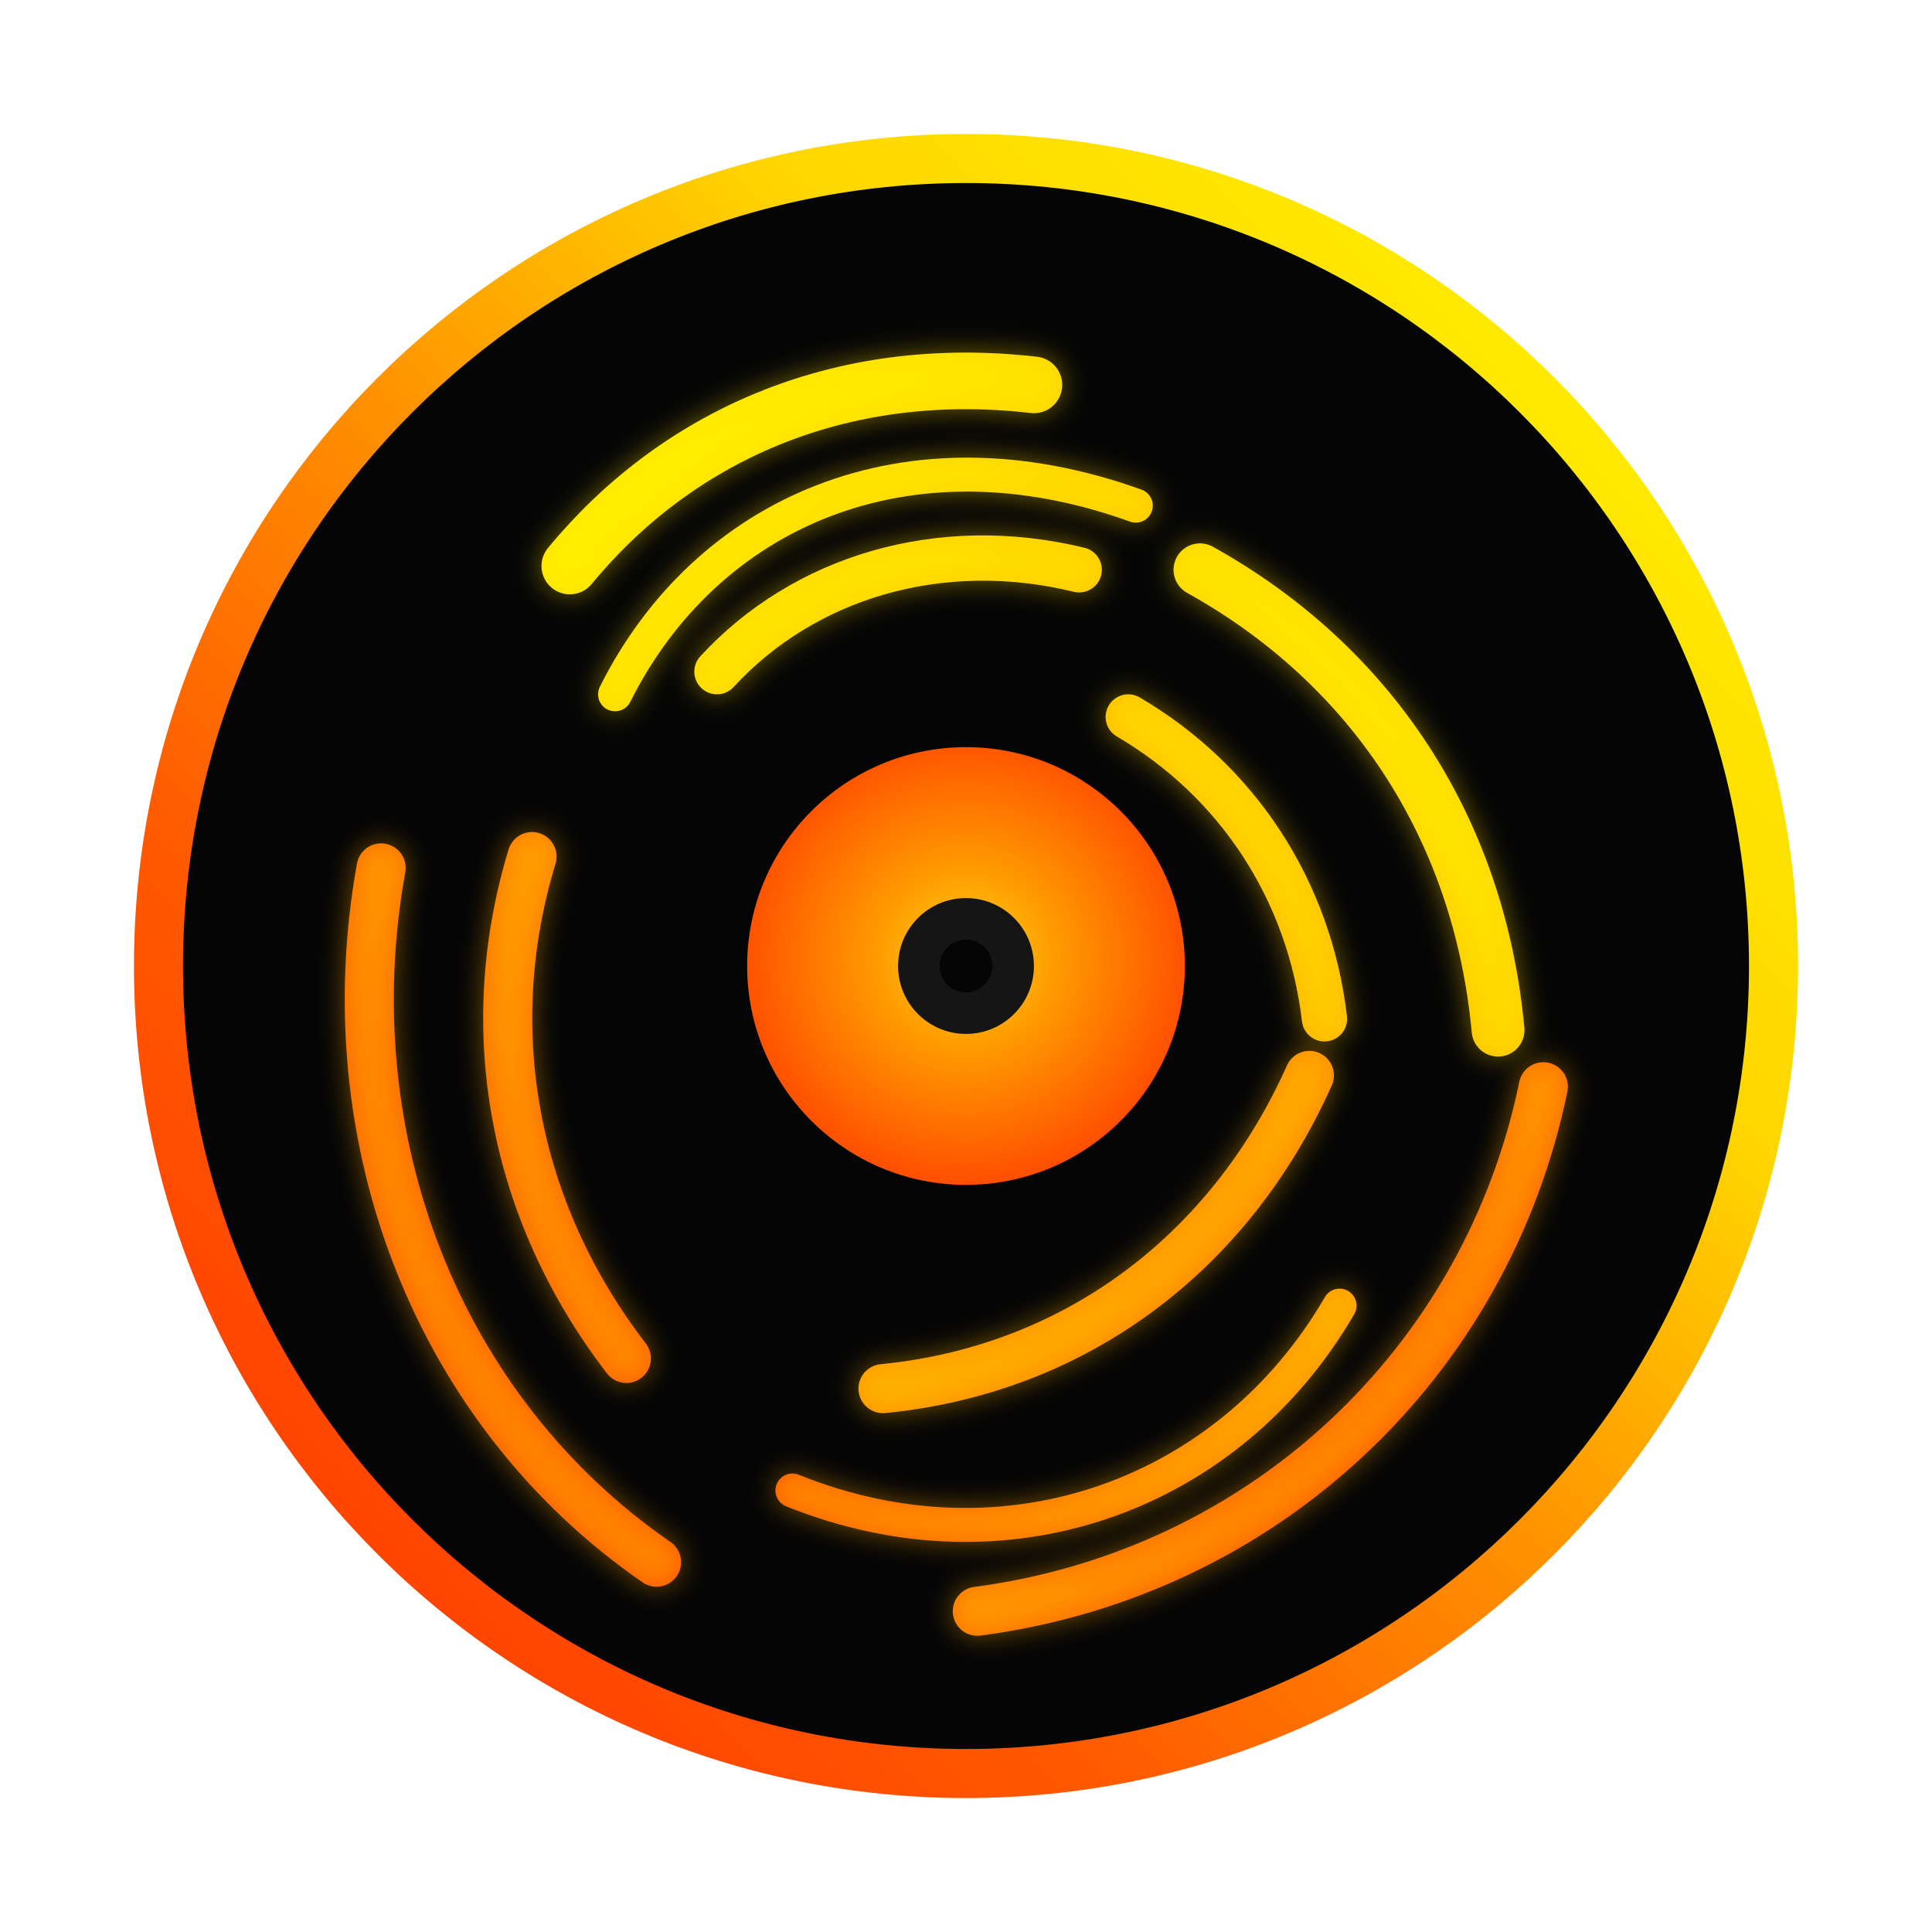
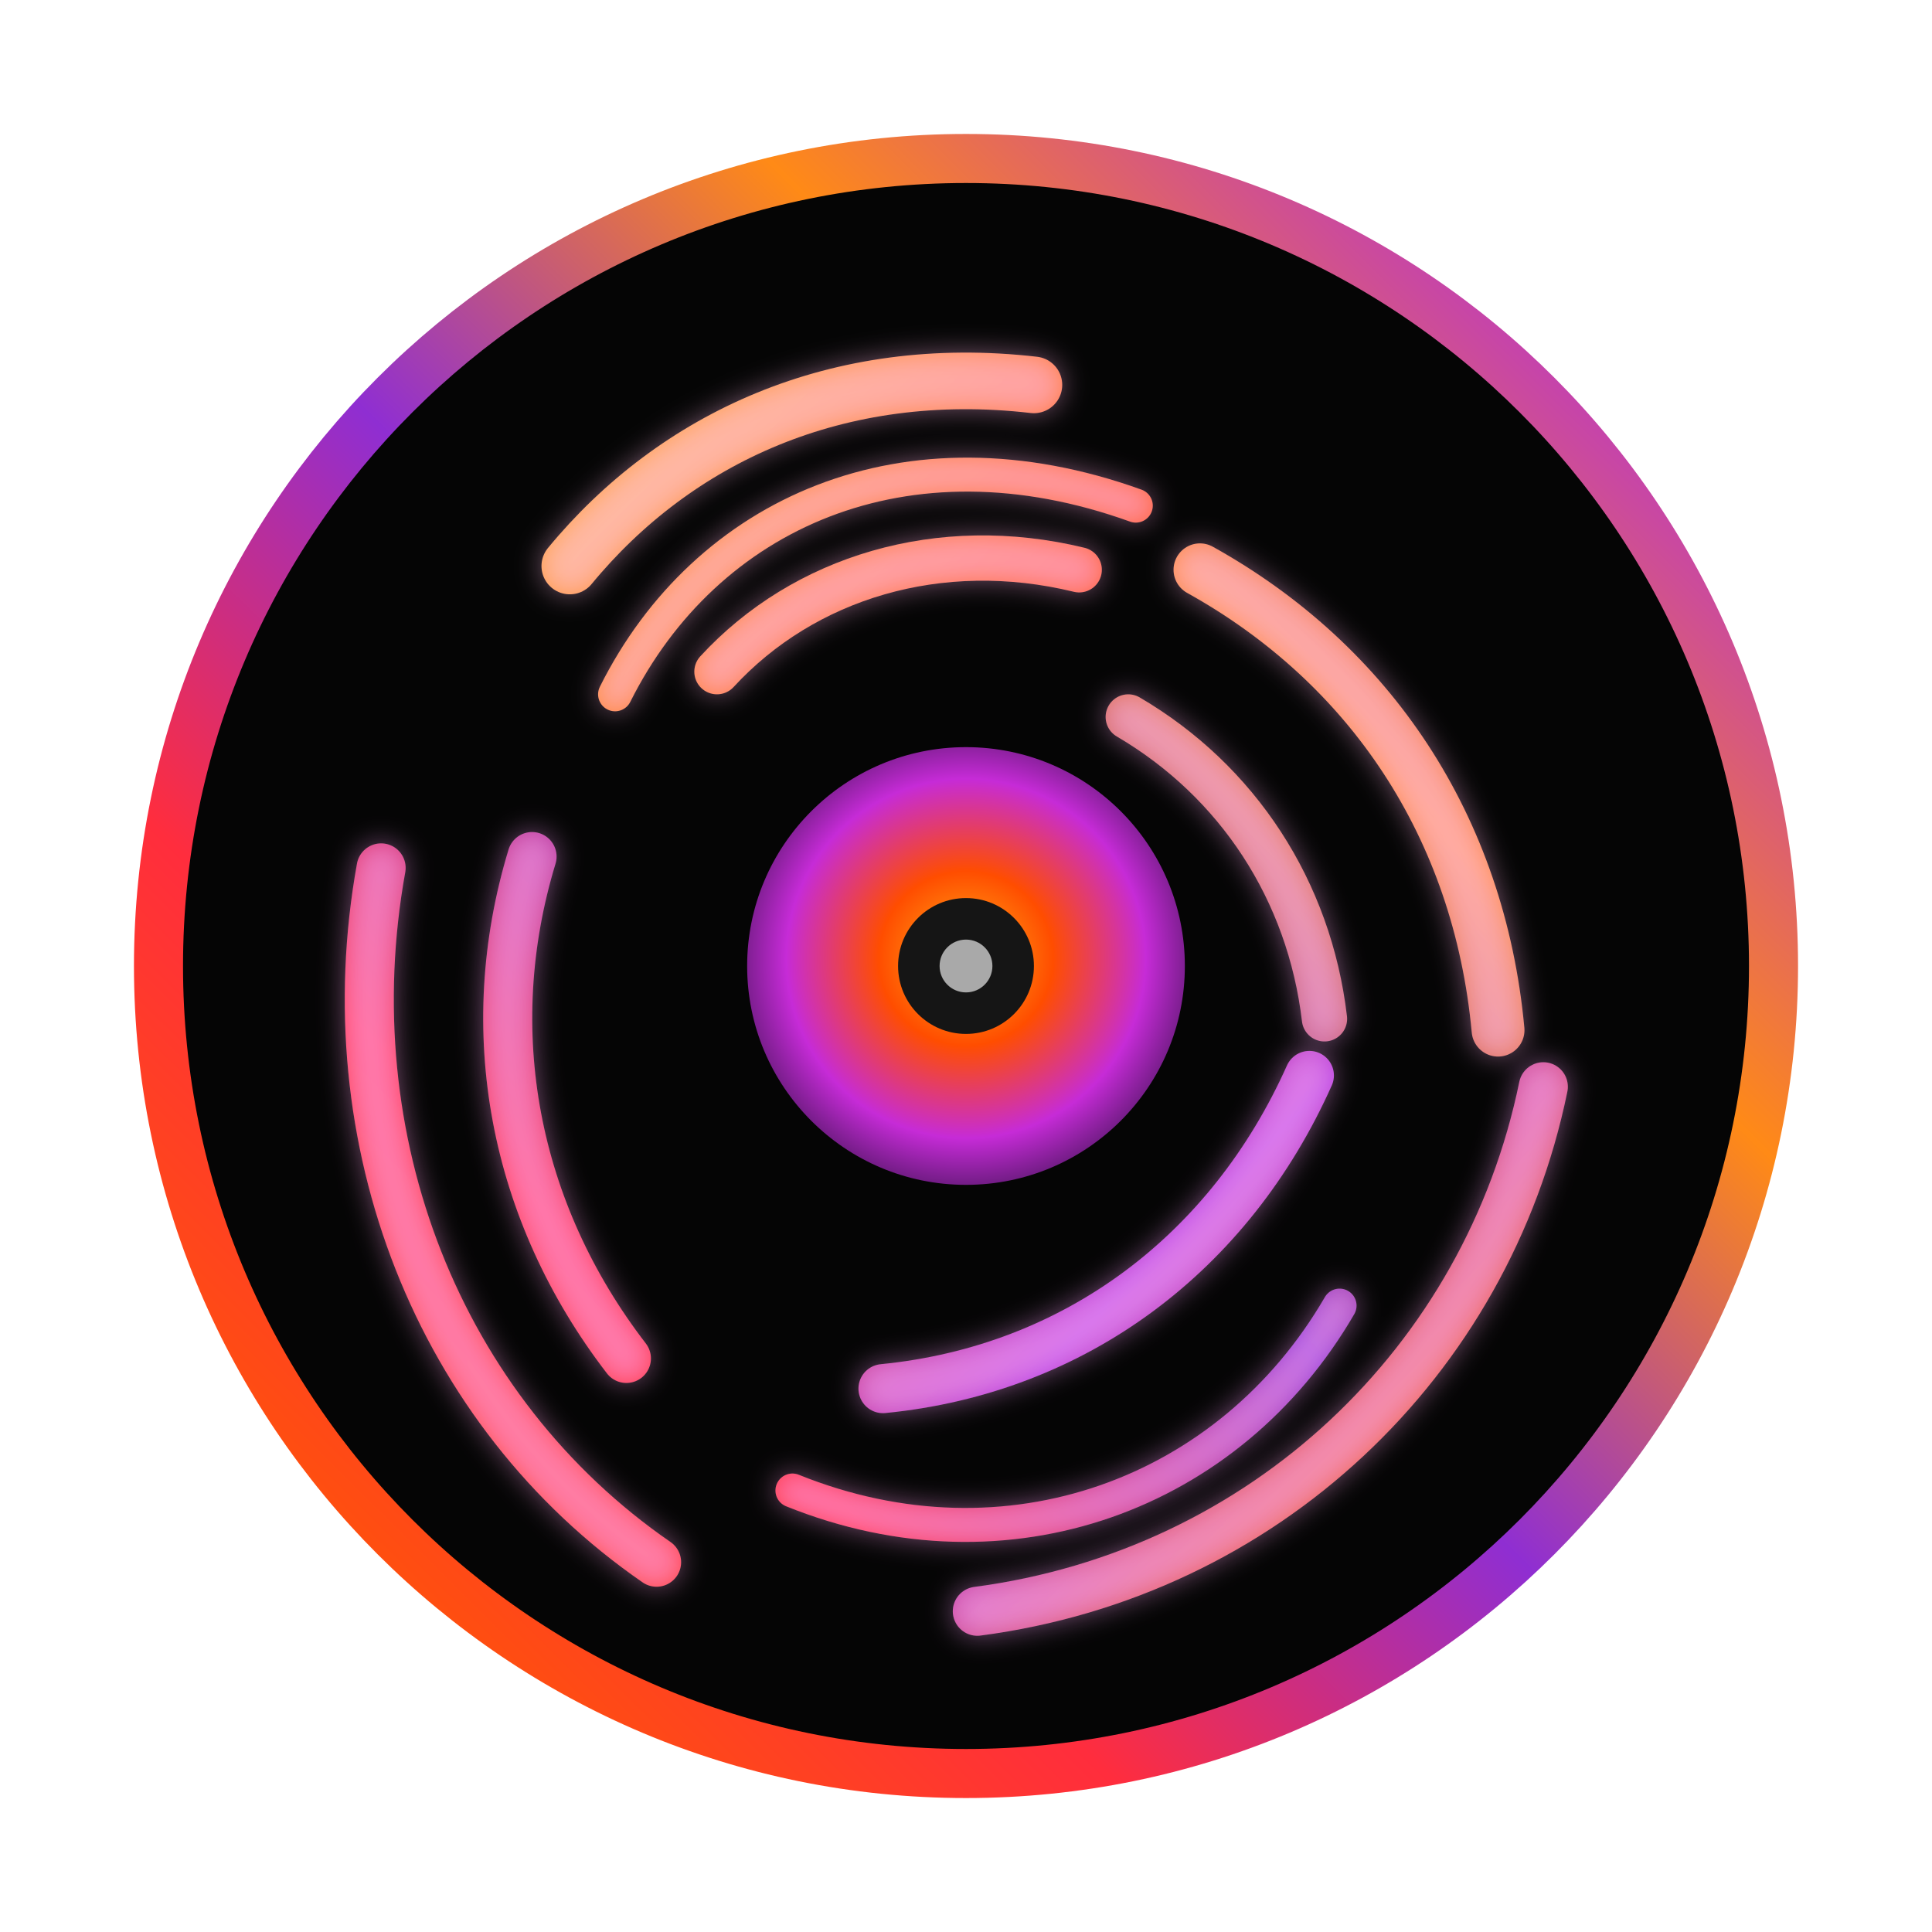
<svg xmlns="http://www.w3.org/2000/svg" width="512" height="512" viewBox="0 0 512 512" fill="none">
  <defs>
    <linearGradient id="sondar-stroke" x1="72" y1="430" x2="432" y2="68" gradientUnits="userSpaceOnUse">
-       <stop offset="0" stop-color="#ff3d00" />
-       <stop offset="0.25" stop-color="#ff5a00" />
-       <stop offset="0.48" stop-color="#ff8f00" />
-       <stop offset="0.72" stop-color="#ffd600" />
-       <stop offset="1" stop-color="#fff000" />
+       <stop offset="0" stop-color="#ff5a00" />
+       <stop offset="0.25" stop-color="#ff2d3d" />
+       <stop offset="0.48" stop-color="#8f2ed2" />
+       <stop offset="0.72" stop-color="#ff8a16" />
+       <stop offset="1" stop-color="#b12bdf" />
    </linearGradient>
    <linearGradient id="sondar-warm" x1="118" y1="120" x2="390" y2="390" gradientUnits="userSpaceOnUse">
-       <stop offset="0" stop-color="#fff000" />
-       <stop offset="0.42" stop-color="#ffc400" />
-       <stop offset="0.74" stop-color="#ff8500" />
-       <stop offset="1" stop-color="#ff3d00" />
+       <stop offset="0" stop-color="#ffb31a" />
+       <stop offset="0.42" stop-color="#ff5a00" />
+       <stop offset="0.74" stop-color="#b531dc" />
+       <stop offset="1" stop-color="#ff6b00" />
    </linearGradient>
    <radialGradient id="sondar-core" cx="0" cy="0" r="1" gradientUnits="userSpaceOnUse" gradientTransform="translate(256 254) rotate(90) scale(66)">
-       <stop offset="0" stop-color="#ffd21a" />
-       <stop offset="0.35" stop-color="#ff9c00" />
-       <stop offset="0.72" stop-color="#ff6900" />
-       <stop offset="1" stop-color="#ff4100" />
+       <stop offset="0" stop-color="#ffb31a" />
+       <stop offset="0.35" stop-color="#ff4d00" />
+       <stop offset="0.72" stop-color="#c62bd7" />
+       <stop offset="1" stop-color="#4a155e" />
    </radialGradient>
    <filter id="soft-glow" x="-20%" y="-20%" width="140%" height="140%">
      <feGaussianBlur stdDeviation="3.5" result="blur" />
-       <feColorMatrix in="blur" type="matrix" values="1 0 0 0 1 0 0.52 0 0 0.32 0 0 0 0 0 0 0 0 0.45 0" />
+       <feColorMatrix in="blur" type="matrix" values="1 0 0 0 1 0 0.45 0 0 0.35 0 0 1 0 0.8 0 0 0 0.45 0" />
      <feBlend in="SourceGraphic" mode="screen" />
    </filter>
  </defs>
  <circle cx="256" cy="256" r="214" fill="#050505" stroke="url(#sondar-stroke)" stroke-width="13" />
  <g filter="url(#soft-glow)" stroke-linecap="round" stroke-linejoin="round">
    <path d="M151 150C179 116 222 96 274 102" stroke="url(#sondar-warm)" stroke-width="15" />
    <path d="M190 178C213 153 249 142 286 151" stroke="url(#sondar-warm)" stroke-width="12" />
    <path d="M141 227C127 273 136 321 166 360" stroke="url(#sondar-stroke)" stroke-width="13" />
    <path d="M101 230C88 302 116 374 174 414" stroke="url(#sondar-stroke)" stroke-width="13" />
    <path d="M318 151C363 176 392 219 397 273" stroke="url(#sondar-stroke)" stroke-width="14" />
    <path d="M299 190C328 207 347 236 351 270" stroke="url(#sondar-stroke)" stroke-width="12" />
    <path d="M347 285C326 332 285 363 234 368" stroke="url(#sondar-warm)" stroke-width="13" />
    <path d="M409 288C394 361 335 417 259 427" stroke="url(#sondar-warm)" stroke-width="13" />
    <path d="M301 134C240 112 187 136 163 184" stroke="url(#sondar-warm)" stroke-width="9" />
    <path d="M210 395C267 418 326 396 355 346" stroke="url(#sondar-stroke)" stroke-width="9" />
  </g>
  <circle cx="256" cy="256" r="58" fill="url(#sondar-core)" />
  <circle cx="256" cy="256" r="18" fill="#151515" />
-   <circle cx="256" cy="256" r="7" fill="#050505" />
+   <circle cx="256" cy="256" r="7" fill="#a9a9a9" />
</svg>
